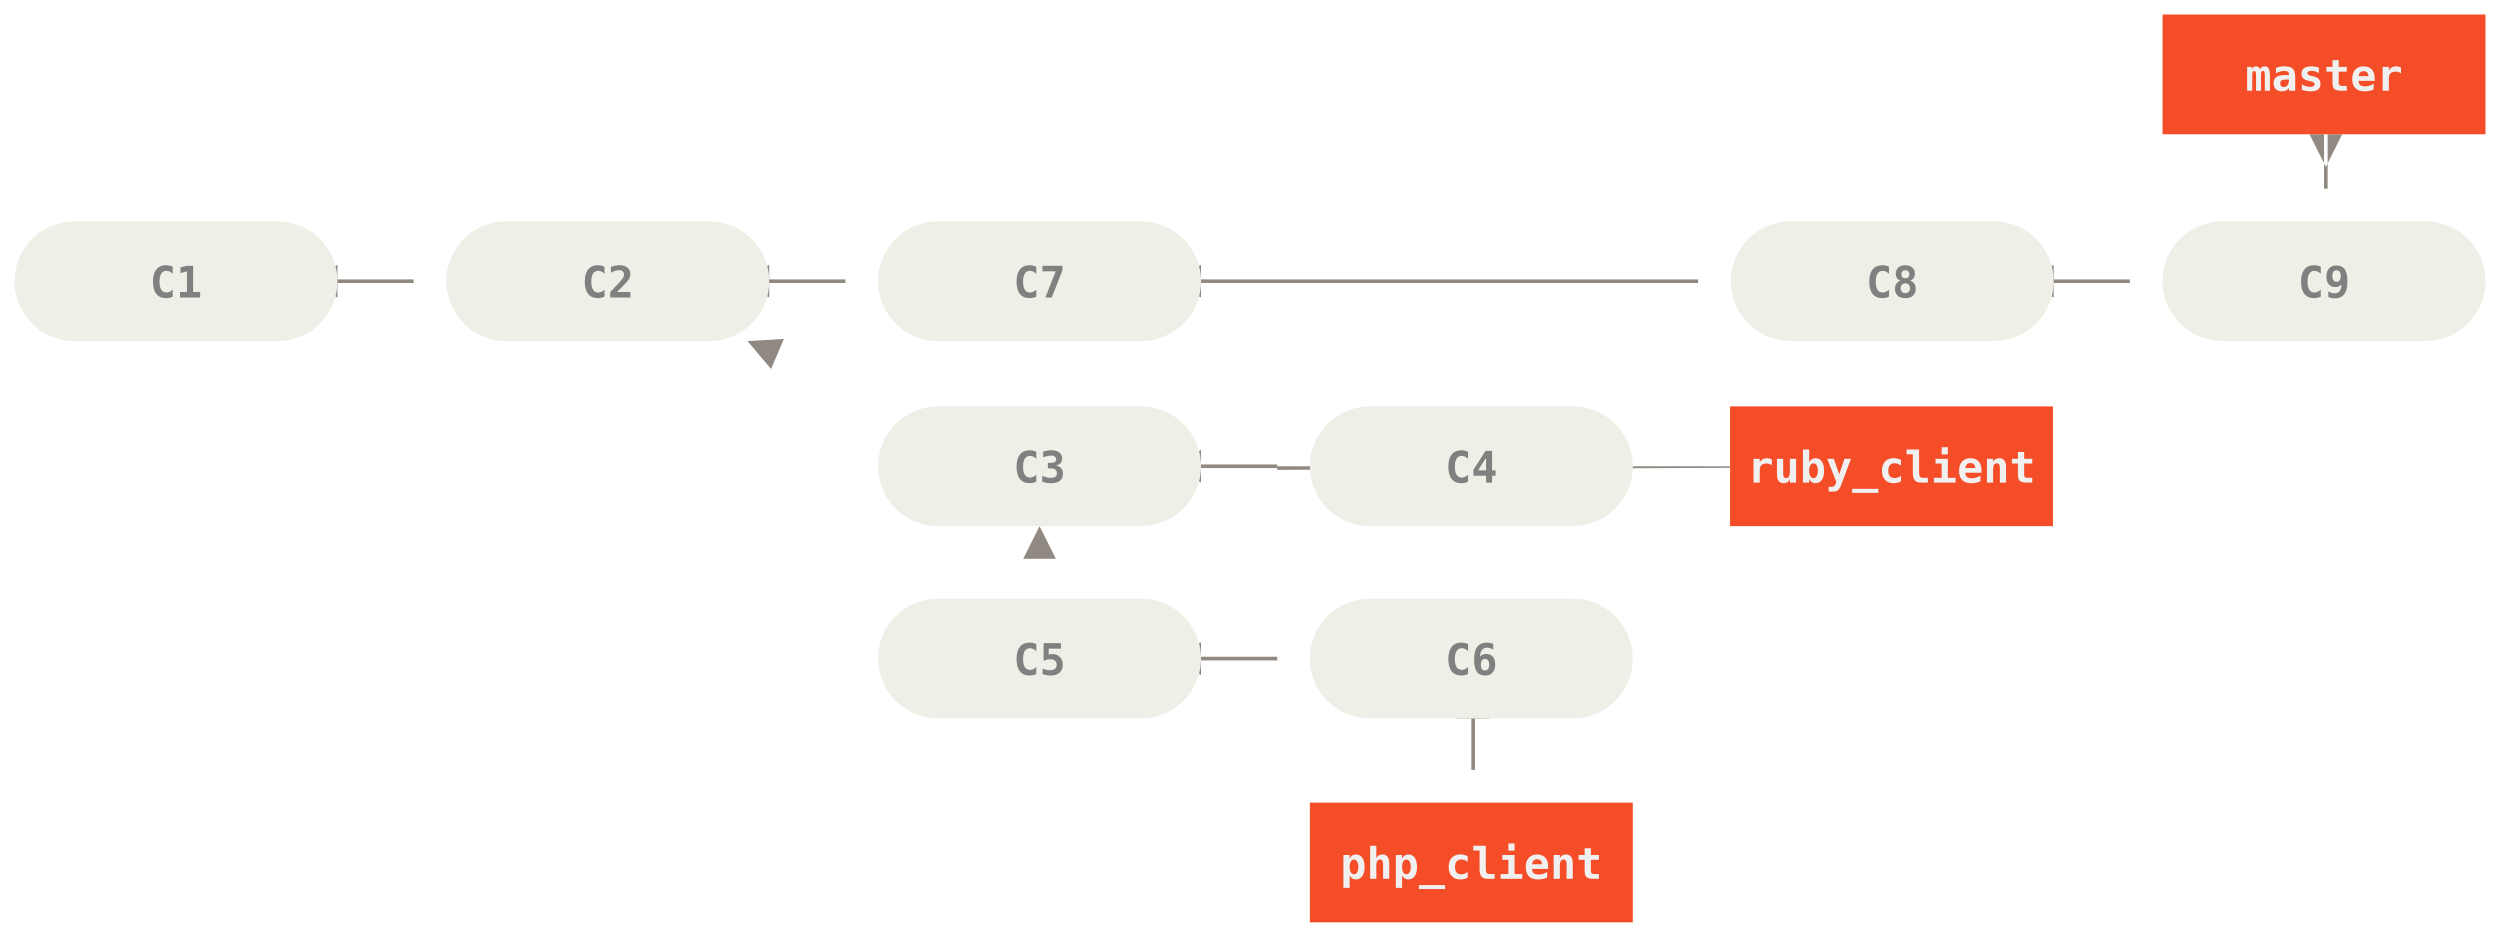
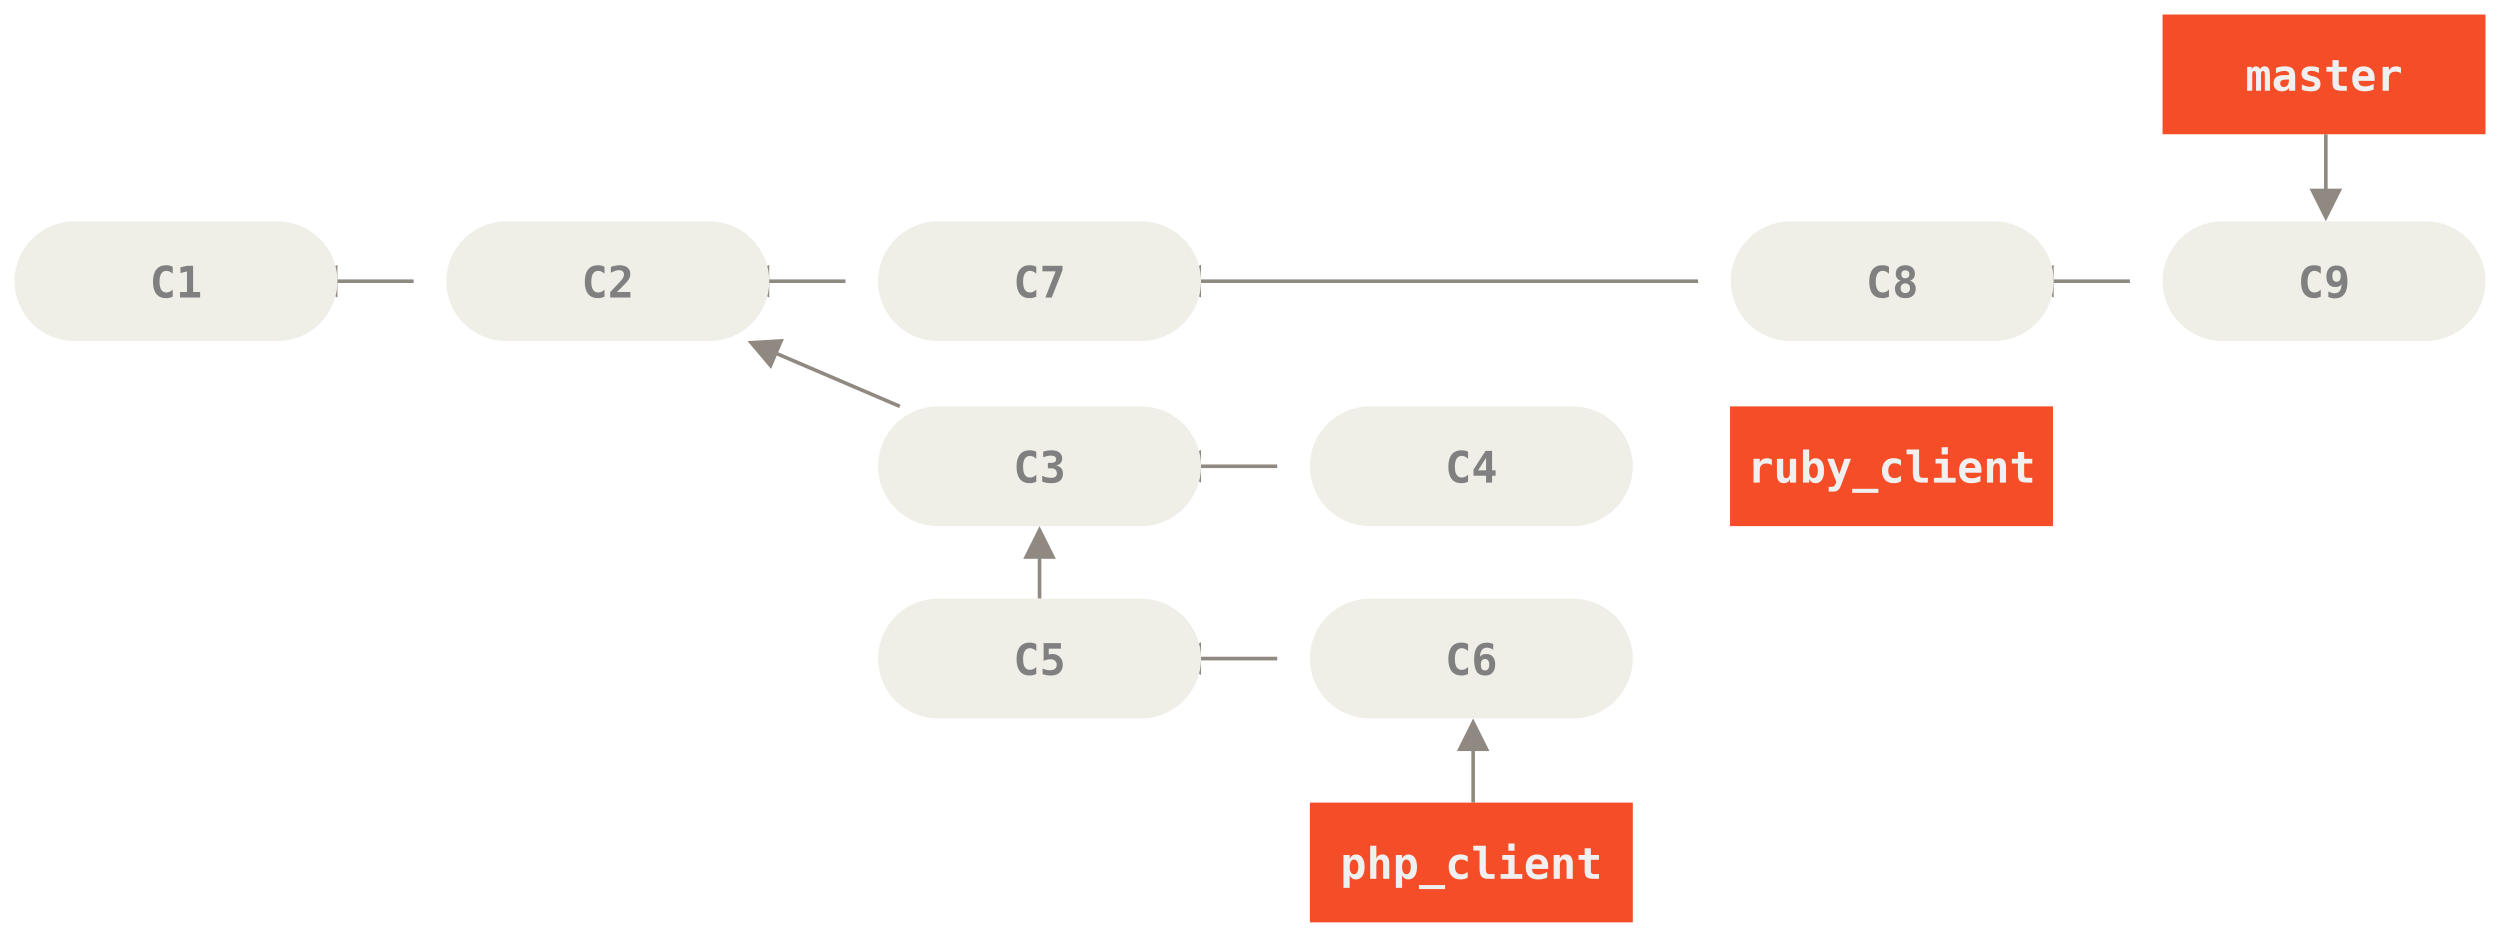
<svg xmlns="http://www.w3.org/2000/svg" version="1.1" width="1378" height="516.4" viewBox="0 0 689 258.2">
  <path d="m93 77h21v1h-21v4l-9-4.5 9-4.5z" fill="#8f8981" />
  <path d="m212 77h21v1h-21v4l-9-4.5 9-4.5z" fill="#8f8981" />
  <path d="m331 77h137v1h-137v4l-9-4.5 9-4.5z" fill="#8f8981" />
  <path d="m566 77h21v1h-21v4l-9-4.5 9-4.5z" fill="#8f8981" />
-   <path d="M248 112 L214.272 97.545 L216.045 93.409 L206 94 L212.5 101.681 L214.272 97.545 Z" fill="#8f8981" />
+   <path d="M248.197 111.54 L214.469 97.086 L216.045 93.409 L206 94 L212.5 101.681 L214.075 98.005 L247.803 112.46 Z" fill="#8f8981" />
  <path d="m331 128h21v1h-21v4l-9-4.5 9-4.5z" fill="#8f8981" />
-   <path d="M286.5 165 L286.5 154 L291 154 L286.5 145 L282 154 L286.5 154 Z" fill="#8f8981" />
+   <path d="M287 165 L287 154 L291 154 L286.5 145 L282 154 L286 154 L286 165 Z" fill="#8f8981" />
  <path d="m331 181h21v1h-21v4l-9-4.5 9-4.5z" fill="#8f8981" />
-   <path d="m640.5 37v15h1v-15h4l-4.5 9-4.5-9z" fill="#8f8981" />
-   <path d="m565.8 128.5h-213.8v1h--213.8v4l9-4.5-9-4.5z" fill="#8f8981" />
-   <path d="m405.5 198v14.2h1v-14.2h4l-4.5-9-4.5 9z" fill="#8f8981" />
+   <path d="m640.5 52v-15h1v15h4l-4.5 9-4.5-9h4z" fill="#8f8981" />
+   <path d="m352 128.5h--213.8v1h-213.8v4l9-4.5-9-4.5v4z" fill="#8f8981" />
+   <path d="m405.5 207v14.2h1v-14.2h4l-4.5-9-4.5 9h4z" fill="#8f8981" />
  <g>
    <rect x="4" y="61" width="89" height="33" rx="16.5" ry="16.5" fill="#efefe7" />
    <text font-size="12px" font-weight="700" font-family="'JetBrains Mono', 'Source Code Pro', monospace" text-anchor="middle">
      <tspan x="48.5" y="82" fill="gray">C1</tspan>
    </text>
  </g>
  <g>
    <rect x="123" y="61" width="89" height="33" rx="16.5" ry="16.5" fill="#efefe7" />
    <text font-size="12px" font-weight="700" font-family="'JetBrains Mono', 'Source Code Pro', monospace" text-anchor="middle">
      <tspan x="167.5" y="82" fill="gray">C2</tspan>
    </text>
  </g>
  <g>
    <rect x="242" y="61" width="89" height="33" rx="16.5" ry="16.5" fill="#efefe7" />
    <text font-size="12px" font-weight="700" font-family="'JetBrains Mono', 'Source Code Pro', monospace" text-anchor="middle">
      <tspan x="286.5" y="82" fill="gray">C7</tspan>
    </text>
  </g>
  <g>
    <rect x="242" y="112" width="89" height="33" rx="16.5" ry="16.5" fill="#efefe7" />
    <text font-size="12px" font-weight="700" font-family="'JetBrains Mono', 'Source Code Pro', monospace" text-anchor="middle">
      <tspan x="286.5" y="133" fill="gray">C3</tspan>
    </text>
  </g>
  <g>
    <rect x="361" y="112" width="89" height="33" rx="16.5" ry="16.5" fill="#efefe7" />
    <text font-size="12px" font-weight="700" font-family="'JetBrains Mono', 'Source Code Pro', monospace" text-anchor="middle">
      <tspan x="405.5" y="133" fill="gray">C4</tspan>
    </text>
  </g>
  <g>
    <rect x="596" y="61" width="89" height="33" rx="16.5" ry="16.5" fill="#efefe7" />
    <text font-size="12px" font-weight="700" font-family="'JetBrains Mono', 'Source Code Pro', monospace" text-anchor="middle">
      <tspan x="640.5" y="82" fill="gray">C9</tspan>
    </text>
  </g>
  <g>
    <rect x="477" y="61" width="89" height="33" rx="16.5" ry="16.5" fill="#efefe7" />
    <text font-size="12px" font-weight="700" font-family="'JetBrains Mono', 'Source Code Pro', monospace" text-anchor="middle">
      <tspan x="521.5" y="82" fill="gray">C8</tspan>
    </text>
  </g>
  <g>
    <rect x="242" y="165" width="89" height="33" rx="16.5" ry="16.5" fill="#efefe7" />
    <text font-size="12px" font-weight="700" font-family="'JetBrains Mono', 'Source Code Pro', monospace" text-anchor="middle">
      <tspan x="286.5" y="186" fill="gray">C5</tspan>
    </text>
  </g>
  <g>
    <rect x="361" y="165" width="89" height="33" rx="16.5" ry="16.5" fill="#efefe7" />
    <text font-size="12px" font-weight="700" font-family="'JetBrains Mono', 'Source Code Pro', monospace" text-anchor="middle">
      <tspan x="405.5" y="186" fill="gray">C6</tspan>
    </text>
  </g>
  <g>
    <rect x="596" y="4" width="89" height="33" fill="#f44d27" />
    <text font-size="12px" font-weight="700" font-family="'JetBrains Mono', 'Source Code Pro', monospace" text-anchor="middle">
      <tspan x="640.5" y="25" fill="#f0f0f0">master</tspan>
    </text>
  </g>
  <g>
    <rect x="476.8" y="112" width="89" height="33" fill="#f44d27" />
    <text font-size="12px" font-weight="700" font-family="'JetBrains Mono', 'Source Code Pro', monospace" text-anchor="middle">
      <tspan x="521.3" y="133" fill="#f0f0f0">ruby_client</tspan>
    </text>
  </g>
  <g>
    <rect x="361" y="221.2" width="89" height="33" fill="#f44d27" />
    <text font-size="12px" font-weight="700" font-family="'JetBrains Mono', 'Source Code Pro', monospace" text-anchor="middle">
      <tspan x="405.5" y="242.2" fill="#f0f0f0">php_client</tspan>
    </text>
  </g>
</svg>
